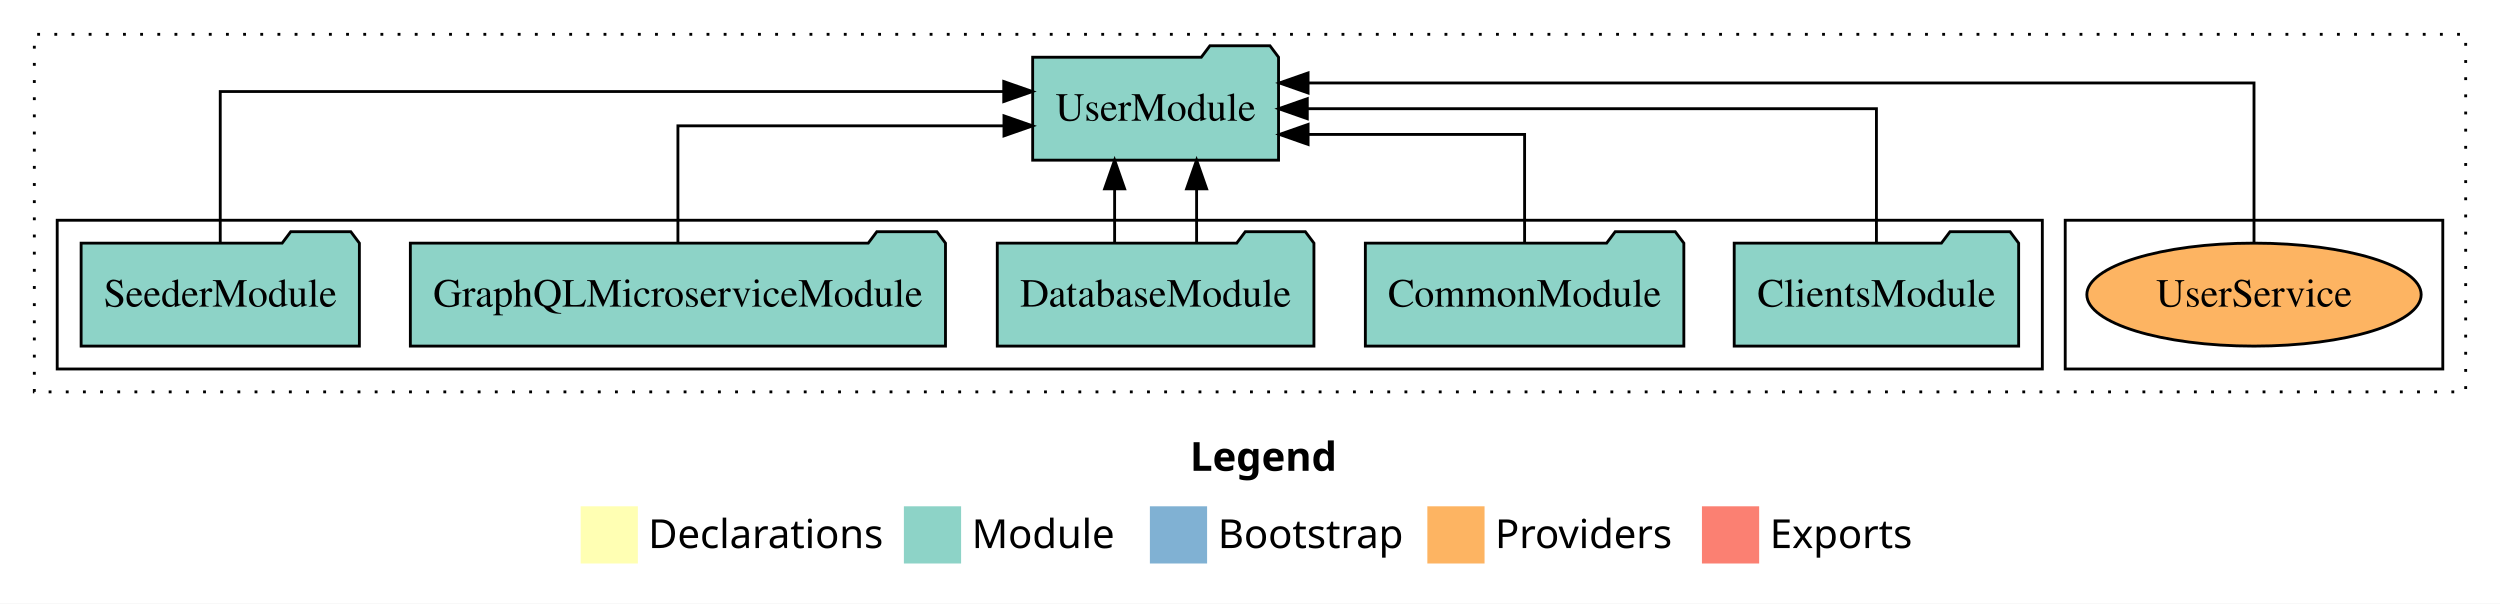
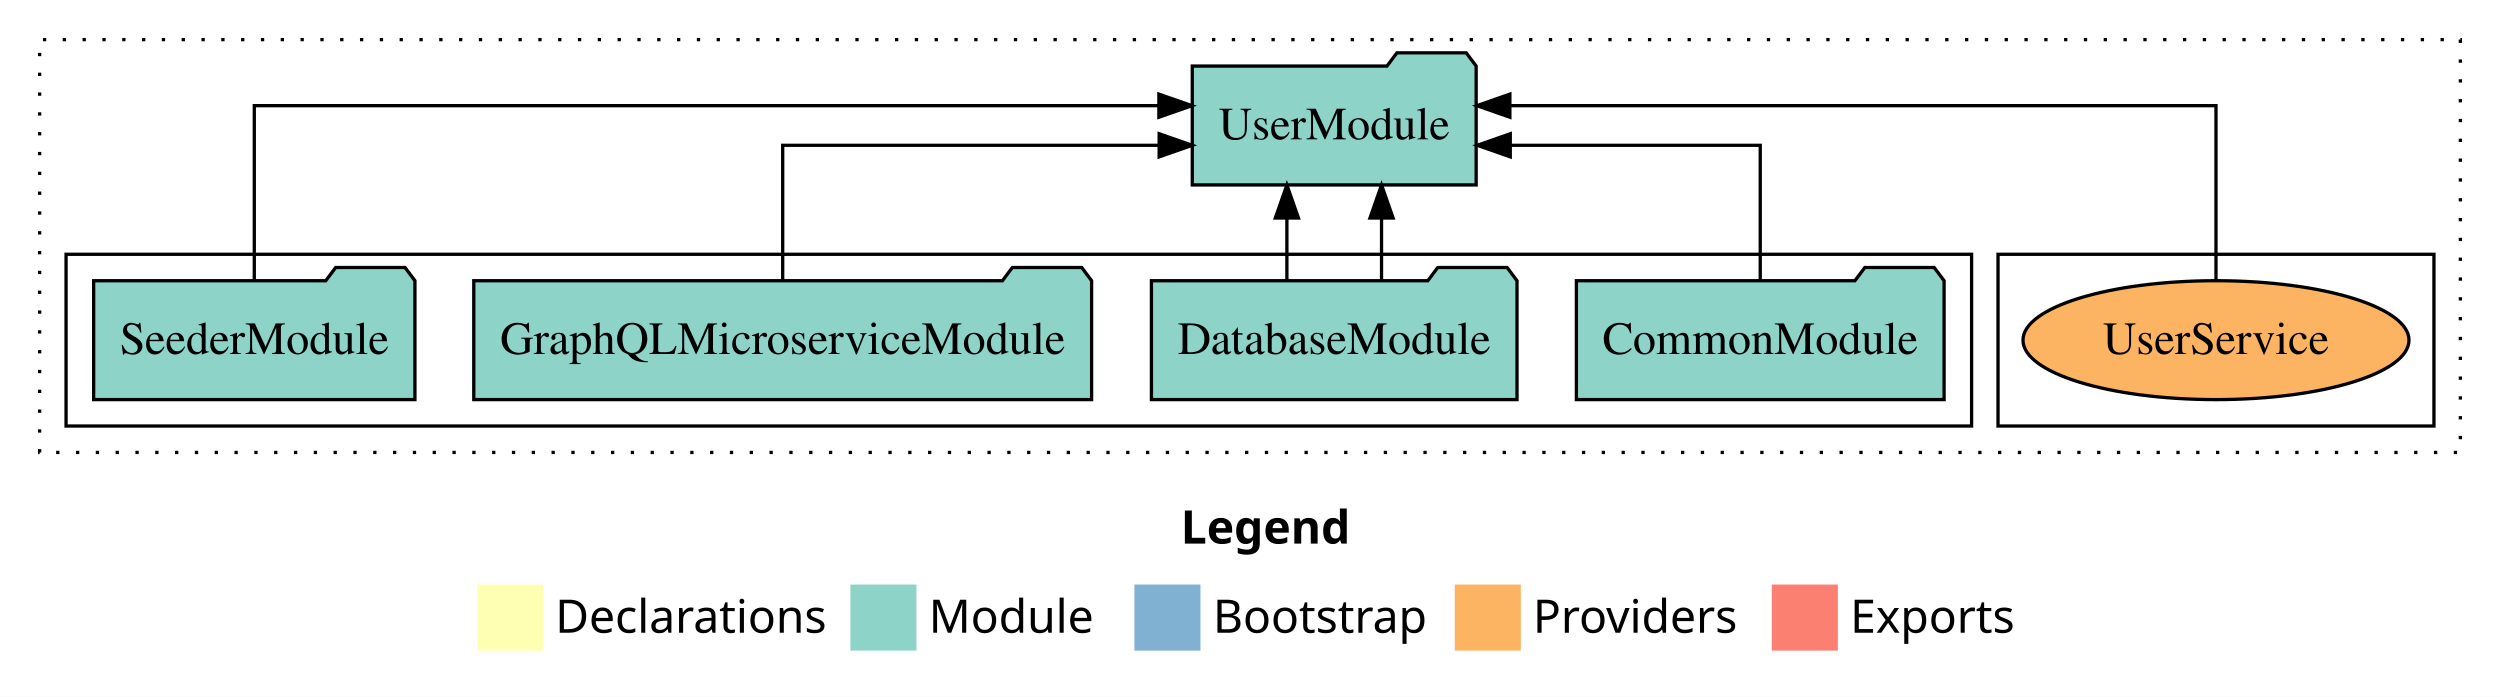
- <svg xmlns="http://www.w3.org/2000/svg" width="874pt" height="211pt" viewBox="0.00 0.00 874.00 211.00">
+ <svg xmlns="http://www.w3.org/2000/svg" width="757pt" height="211pt" viewBox="0.00 0.00 757.00 211.00">
  <g id="graph0" class="graph" transform="scale(1 1) rotate(0) translate(4 207)">
-     <polygon fill="white" stroke="transparent" points="-4,4 -4,-207 870,-207 870,4 -4,4" />
-     <text text-anchor="start" x="412.01" y="-42.4" font-family="Times-12" font-weight="bold" font-size="14.00">Legend</text>
-     <polygon fill="#ffffb3" stroke="transparent" points="199,-10 199,-30 219,-30 219,-10 199,-10" />
-     <text text-anchor="start" x="222.63" y="-15.4" font-family="Times-12" font-size="14.00">  Declarations</text>
-     <polygon fill="#8dd3c7" stroke="transparent" points="312,-10 312,-30 332,-30 332,-10 312,-10" />
-     <text text-anchor="start" x="335.73" y="-15.4" font-family="Times-12" font-size="14.00">  Module</text>
-     <polygon fill="#80b1d3" stroke="transparent" points="398,-10 398,-30 418,-30 418,-10 398,-10" />
-     <text text-anchor="start" x="421.78" y="-15.4" font-family="Times-12" font-size="14.00">  Bootstrap</text>
-     <polygon fill="#fdb462" stroke="transparent" points="495,-10 495,-30 515,-30 515,-10 495,-10" />
-     <text text-anchor="start" x="518.67" y="-15.4" font-family="Times-12" font-size="14.00">  Providers</text>
-     <polygon fill="#fb8072" stroke="transparent" points="591,-10 591,-30 611,-30 611,-10 591,-10" />
-     <text text-anchor="start" x="614.73" y="-15.4" font-family="Times-12" font-size="14.00">  Exports</text>
+     <polygon fill="white" stroke="transparent" points="-4,4 -4,-207 753,-207 753,4 -4,4" />
+     <text text-anchor="start" x="353.51" y="-42.4" font-family="Times-12" font-weight="bold" font-size="14.00">Legend</text>
+     <polygon fill="#ffffb3" stroke="transparent" points="140.5,-10 140.5,-30 160.5,-30 160.5,-10 140.5,-10" />
+     <text text-anchor="start" x="164.13" y="-15.4" font-family="Times-12" font-size="14.00">  Declarations</text>
+     <polygon fill="#8dd3c7" stroke="transparent" points="253.5,-10 253.5,-30 273.5,-30 273.5,-10 253.5,-10" />
+     <text text-anchor="start" x="277.23" y="-15.4" font-family="Times-12" font-size="14.00">  Module</text>
+     <polygon fill="#80b1d3" stroke="transparent" points="339.5,-10 339.5,-30 359.5,-30 359.5,-10 339.5,-10" />
+     <text text-anchor="start" x="363.28" y="-15.4" font-family="Times-12" font-size="14.00">  Bootstrap</text>
+     <polygon fill="#fdb462" stroke="transparent" points="436.5,-10 436.5,-30 456.5,-30 456.5,-10 436.5,-10" />
+     <text text-anchor="start" x="460.17" y="-15.4" font-family="Times-12" font-size="14.00">  Providers</text>
+     <polygon fill="#fb8072" stroke="transparent" points="532.5,-10 532.5,-30 552.5,-30 552.5,-10 532.5,-10" />
+     <text text-anchor="start" x="556.23" y="-15.4" font-family="Times-12" font-size="14.00">  Exports</text>
    <g id="clust1" class="cluster">
-       <polygon fill="none" stroke="black" stroke-dasharray="1,5" points="8,-70 8,-195 858,-195 858,-70 8,-70" />
+       <polygon fill="none" stroke="black" stroke-dasharray="1,5" points="8,-70 8,-195 741,-195 741,-70 8,-70" />
    </g>
    <g id="clust6" class="cluster">
-       <polygon fill="none" stroke="black" points="718,-78 718,-130 850,-130 850,-78 718,-78" />
+       <polygon fill="none" stroke="black" points="601,-78 601,-130 733,-130 733,-78 601,-78" />
    </g>
    <g id="clust3" class="cluster">
-       <polygon fill="none" stroke="black" points="16,-78 16,-130 710,-130 710,-78 16,-78" />
+       <polygon fill="none" stroke="black" points="16,-78 16,-130 593,-130 593,-78 16,-78" />
    </g>
    <g id="node1" class="node">
-       <polygon fill="#8dd3c7" stroke="black" points="701.72,-122 698.72,-126 677.72,-126 674.72,-122 602.28,-122 602.28,-86 701.72,-86 701.72,-122" />
-       <text text-anchor="middle" x="652" y="-99.8" font-family="Times,serif" font-size="14.00">ClientsModule</text>
+       <polygon fill="#8dd3c7" stroke="black" points="584.67,-122 581.67,-126 560.67,-126 557.67,-122 473.33,-122 473.33,-86 584.67,-86 584.67,-122" />
+       <text text-anchor="middle" x="529" y="-99.8" font-family="Times,serif" font-size="14.00">CommonModule</text>
    </g>
-     <g id="node6" class="node">
+     <g id="node5" class="node">
      <polygon fill="#8dd3c7" stroke="black" points="442.98,-187 439.98,-191 418.98,-191 415.98,-187 357.02,-187 357.02,-151 442.98,-151 442.98,-187" />
      <text text-anchor="middle" x="400" y="-164.8" font-family="Times,serif" font-size="14.00">UserModule</text>
    </g>
    <g id="edge1" class="edge">
-       <path fill="none" stroke="black" d="M652,-122.11C652,-141.34 652,-169 652,-169 652,-169 453.03,-169 453.03,-169" />
-       <polygon fill="black" stroke="black" points="453.03,-165.5 443.03,-169 453.03,-172.5 453.03,-165.5" />
+       <path fill="none" stroke="black" d="M529,-122.02C529,-139.37 529,-163 529,-163 529,-163 453.31,-163 453.31,-163" />
+       <polygon fill="black" stroke="black" points="453.31,-159.5 443.31,-163 453.31,-166.5 453.31,-159.5" />
    </g>
    <g id="node2" class="node">
-       <polygon fill="#8dd3c7" stroke="black" points="584.67,-122 581.67,-126 560.67,-126 557.67,-122 473.33,-122 473.33,-86 584.67,-86 584.67,-122" />
-       <text text-anchor="middle" x="529" y="-99.8" font-family="Times,serif" font-size="14.00">CommonModule</text>
+       <polygon fill="#8dd3c7" stroke="black" points="455.35,-122 452.35,-126 431.35,-126 428.35,-122 344.65,-122 344.65,-86 455.35,-86 455.35,-122" />
+       <text text-anchor="middle" x="400" y="-99.8" font-family="Times,serif" font-size="14.00">DatabaseModule</text>
    </g>
    <g id="edge2" class="edge">
-       <path fill="none" stroke="black" d="M529,-122.03C529,-138.4 529,-160 529,-160 529,-160 453.31,-160 453.31,-160" />
-       <polygon fill="black" stroke="black" points="453.31,-156.5 443.31,-160 453.31,-163.5 453.31,-156.5" />
-     </g>
-     <g id="node3" class="node">
-       <polygon fill="#8dd3c7" stroke="black" points="455.35,-122 452.35,-126 431.35,-126 428.35,-122 344.65,-122 344.65,-86 455.35,-86 455.35,-122" />
-       <text text-anchor="middle" x="400" y="-99.8" font-family="Times,serif" font-size="14.00">DatabaseModule</text>
+       <path fill="none" stroke="black" d="M414.33,-122.11C414.33,-122.11 414.33,-140.99 414.33,-140.99" />
+       <polygon fill="black" stroke="black" points="410.83,-140.99 414.33,-150.99 417.83,-140.99 410.83,-140.99" />
    </g>
    <g id="edge3" class="edge">
      <path fill="none" stroke="black" d="M385.67,-122.11C385.67,-122.11 385.67,-140.99 385.67,-140.99" />
      <polygon fill="black" stroke="black" points="382.17,-140.99 385.67,-150.99 389.17,-140.99 382.17,-140.99" />
    </g>
-     <g id="edge4" class="edge">
-       <path fill="none" stroke="black" d="M414.33,-122.11C414.33,-122.11 414.33,-140.99 414.33,-140.99" />
-       <polygon fill="black" stroke="black" points="410.83,-140.99 414.33,-150.99 417.83,-140.99 410.83,-140.99" />
-     </g>
-     <g id="node4" class="node">
+     <g id="node3" class="node">
      <polygon fill="#8dd3c7" stroke="black" points="326.54,-122 323.54,-126 302.54,-126 299.54,-122 139.46,-122 139.46,-86 326.54,-86 326.54,-122" />
      <text text-anchor="middle" x="233" y="-99.8" font-family="Times,serif" font-size="14.00">GraphQLMicroserviceModule</text>
    </g>
-     <g id="edge5" class="edge">
+     <g id="edge4" class="edge">
      <path fill="none" stroke="black" d="M233,-122.02C233,-139.37 233,-163 233,-163 233,-163 346.99,-163 346.99,-163" />
      <polygon fill="black" stroke="black" points="346.99,-166.5 356.99,-163 346.99,-159.5 346.99,-166.5" />
    </g>
-     <g id="node5" class="node">
+     <g id="node4" class="node">
      <polygon fill="#8dd3c7" stroke="black" points="121.64,-122 118.64,-126 97.64,-126 94.64,-122 24.36,-122 24.36,-86 121.64,-86 121.64,-122" />
      <text text-anchor="middle" x="73" y="-99.8" font-family="Times,serif" font-size="14.00">SeederModule</text>
    </g>
-     <g id="edge6" class="edge">
+     <g id="edge5" class="edge">
      <path fill="none" stroke="black" d="M73,-122.28C73,-143.32 73,-175 73,-175 73,-175 346.91,-175 346.91,-175" />
      <polygon fill="black" stroke="black" points="346.91,-178.5 356.91,-175 346.91,-171.5 346.91,-178.5" />
    </g>
-     <g id="node7" class="node">
-       <ellipse fill="#fdb462" stroke="black" cx="784" cy="-104" rx="58.44" ry="18" />
-       <text text-anchor="middle" x="784" y="-99.8" font-family="Times,serif" font-size="14.00">UserService</text>
+     <g id="node6" class="node">
+       <ellipse fill="#fdb462" stroke="black" cx="667" cy="-104" rx="58.44" ry="18" />
+       <text text-anchor="middle" x="667" y="-99.8" font-family="Times,serif" font-size="14.00">UserService</text>
    </g>
-     <g id="edge7" class="edge">
-       <path fill="none" stroke="black" d="M784,-122.29C784,-144.21 784,-178 784,-178 784,-178 453.3,-178 453.3,-178" />
-       <polygon fill="black" stroke="black" points="453.3,-174.5 443.3,-178 453.3,-181.5 453.3,-174.5" />
+     <g id="edge6" class="edge">
+       <path fill="none" stroke="black" d="M667,-122.28C667,-143.32 667,-175 667,-175 667,-175 453.19,-175 453.19,-175" />
+       <polygon fill="black" stroke="black" points="453.19,-171.5 443.19,-175 453.19,-178.5 453.19,-171.5" />
    </g>
  </g>
</svg>
